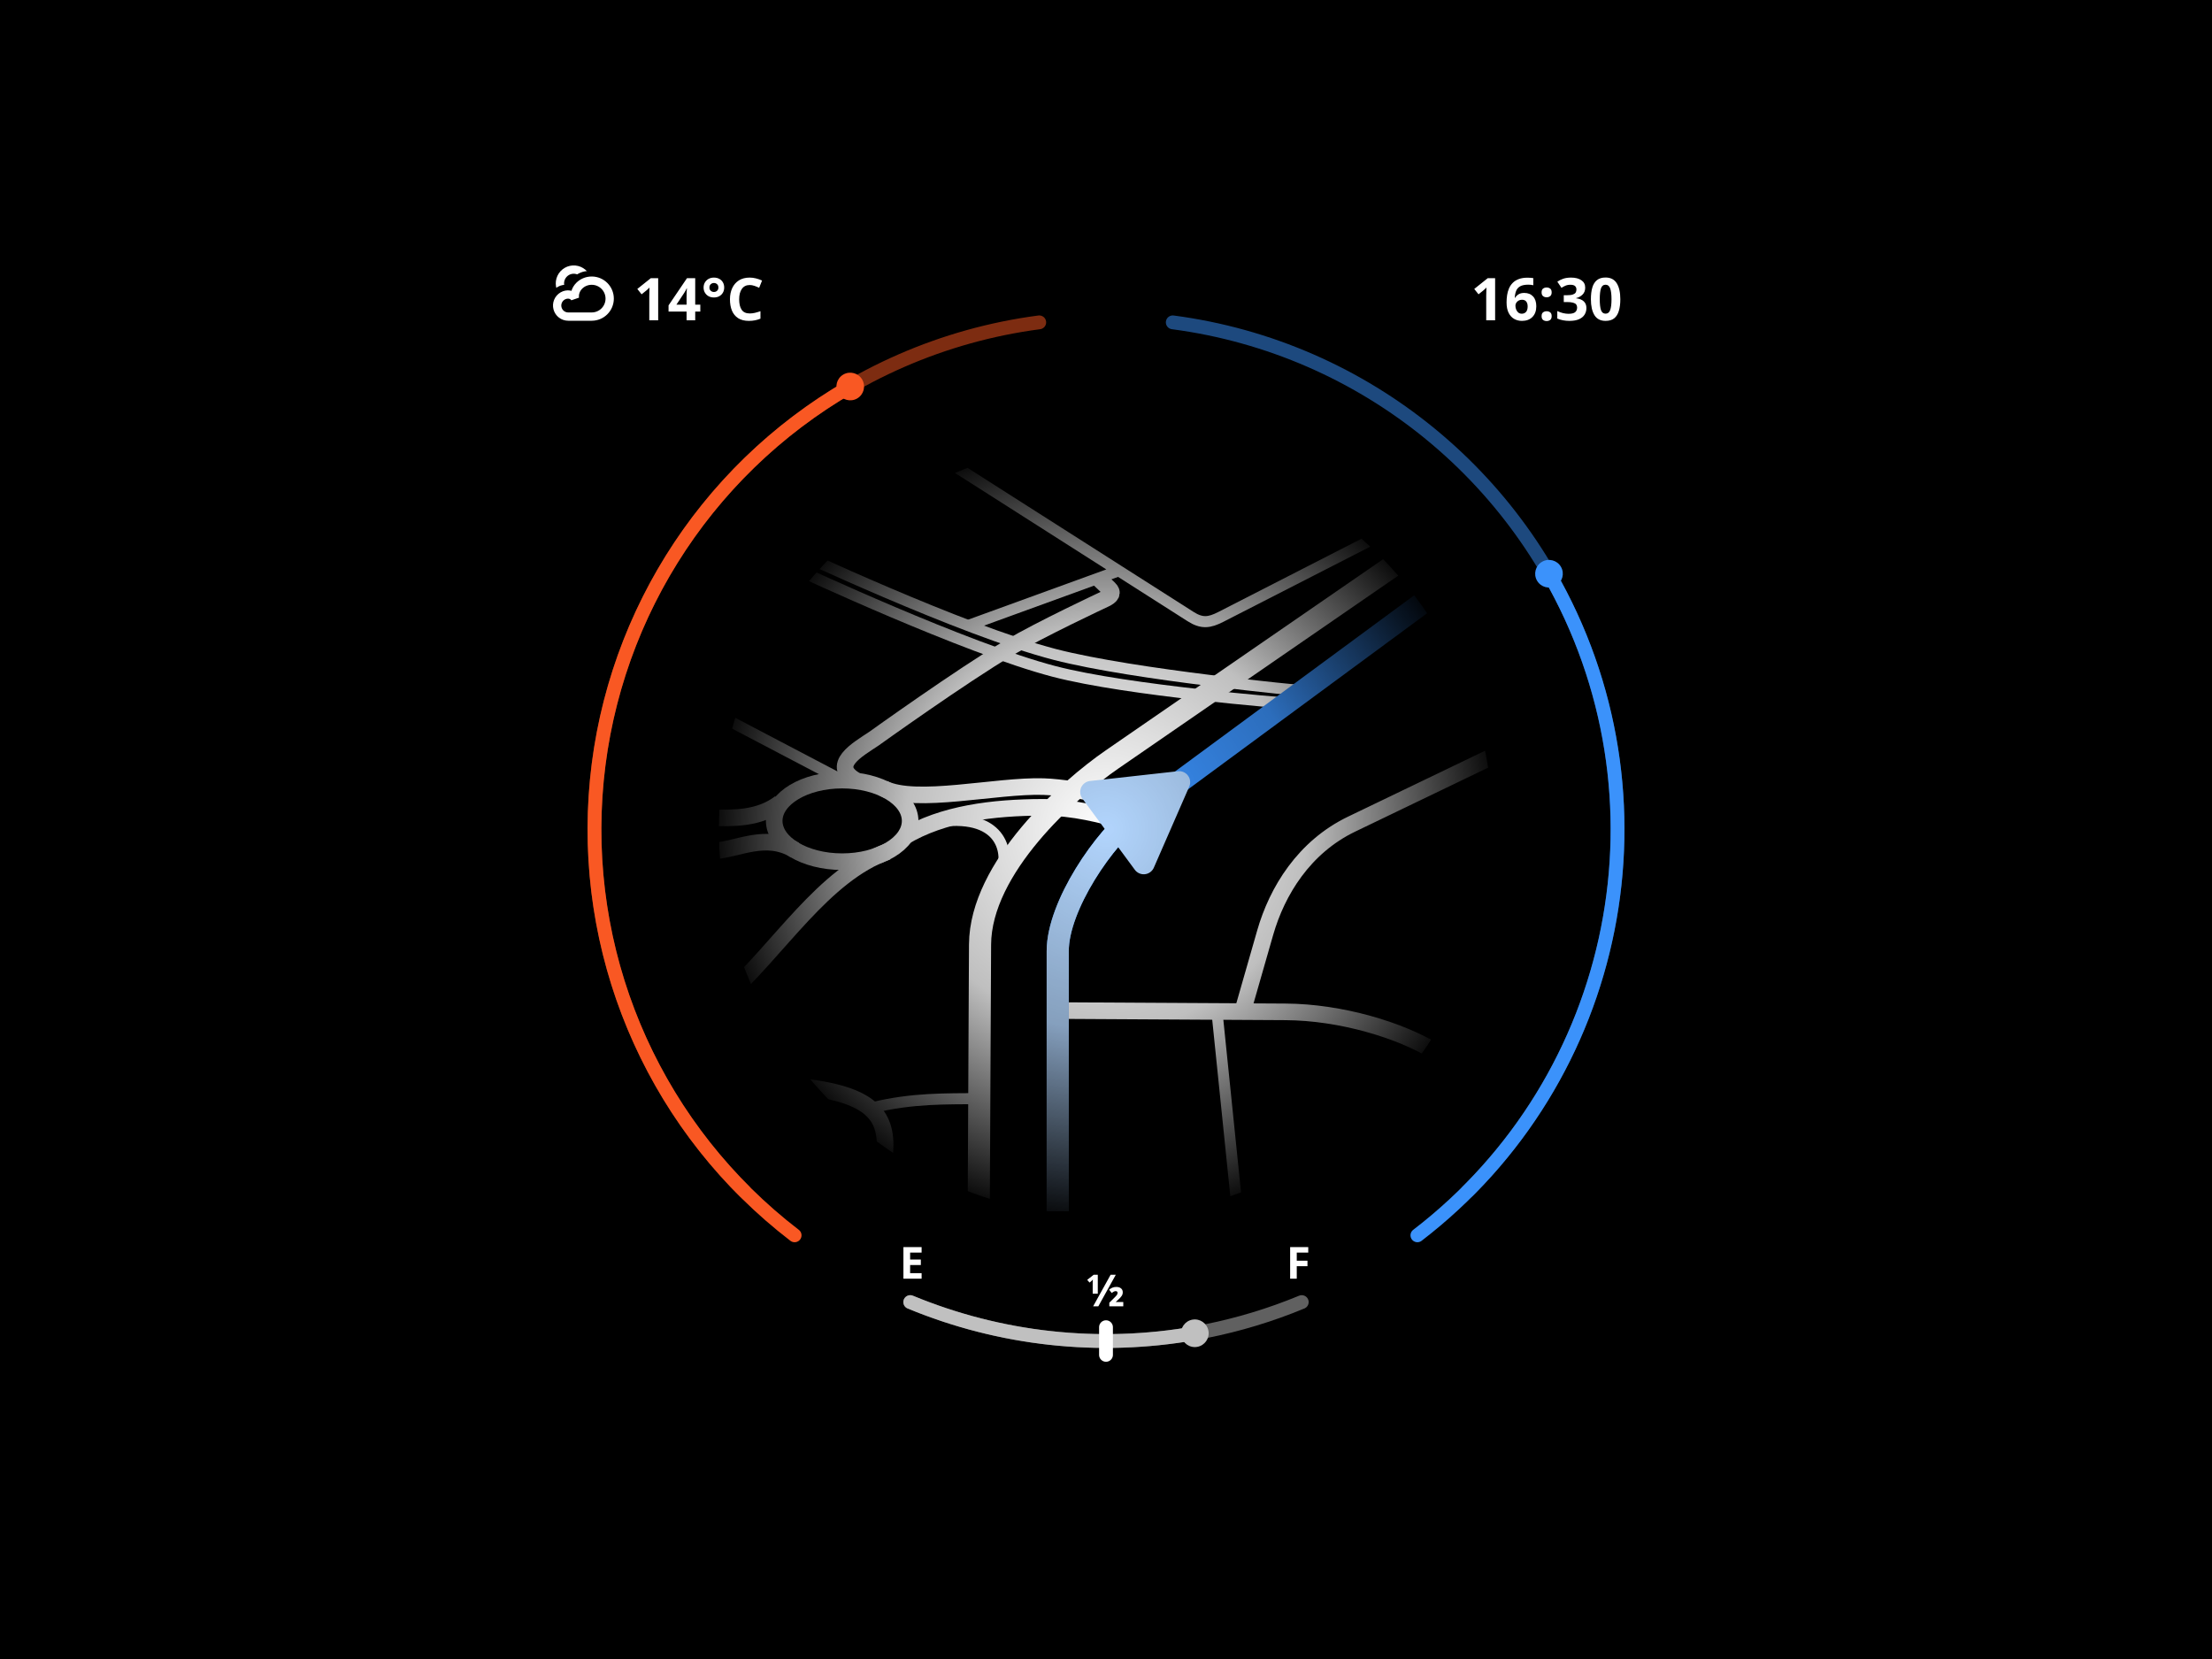
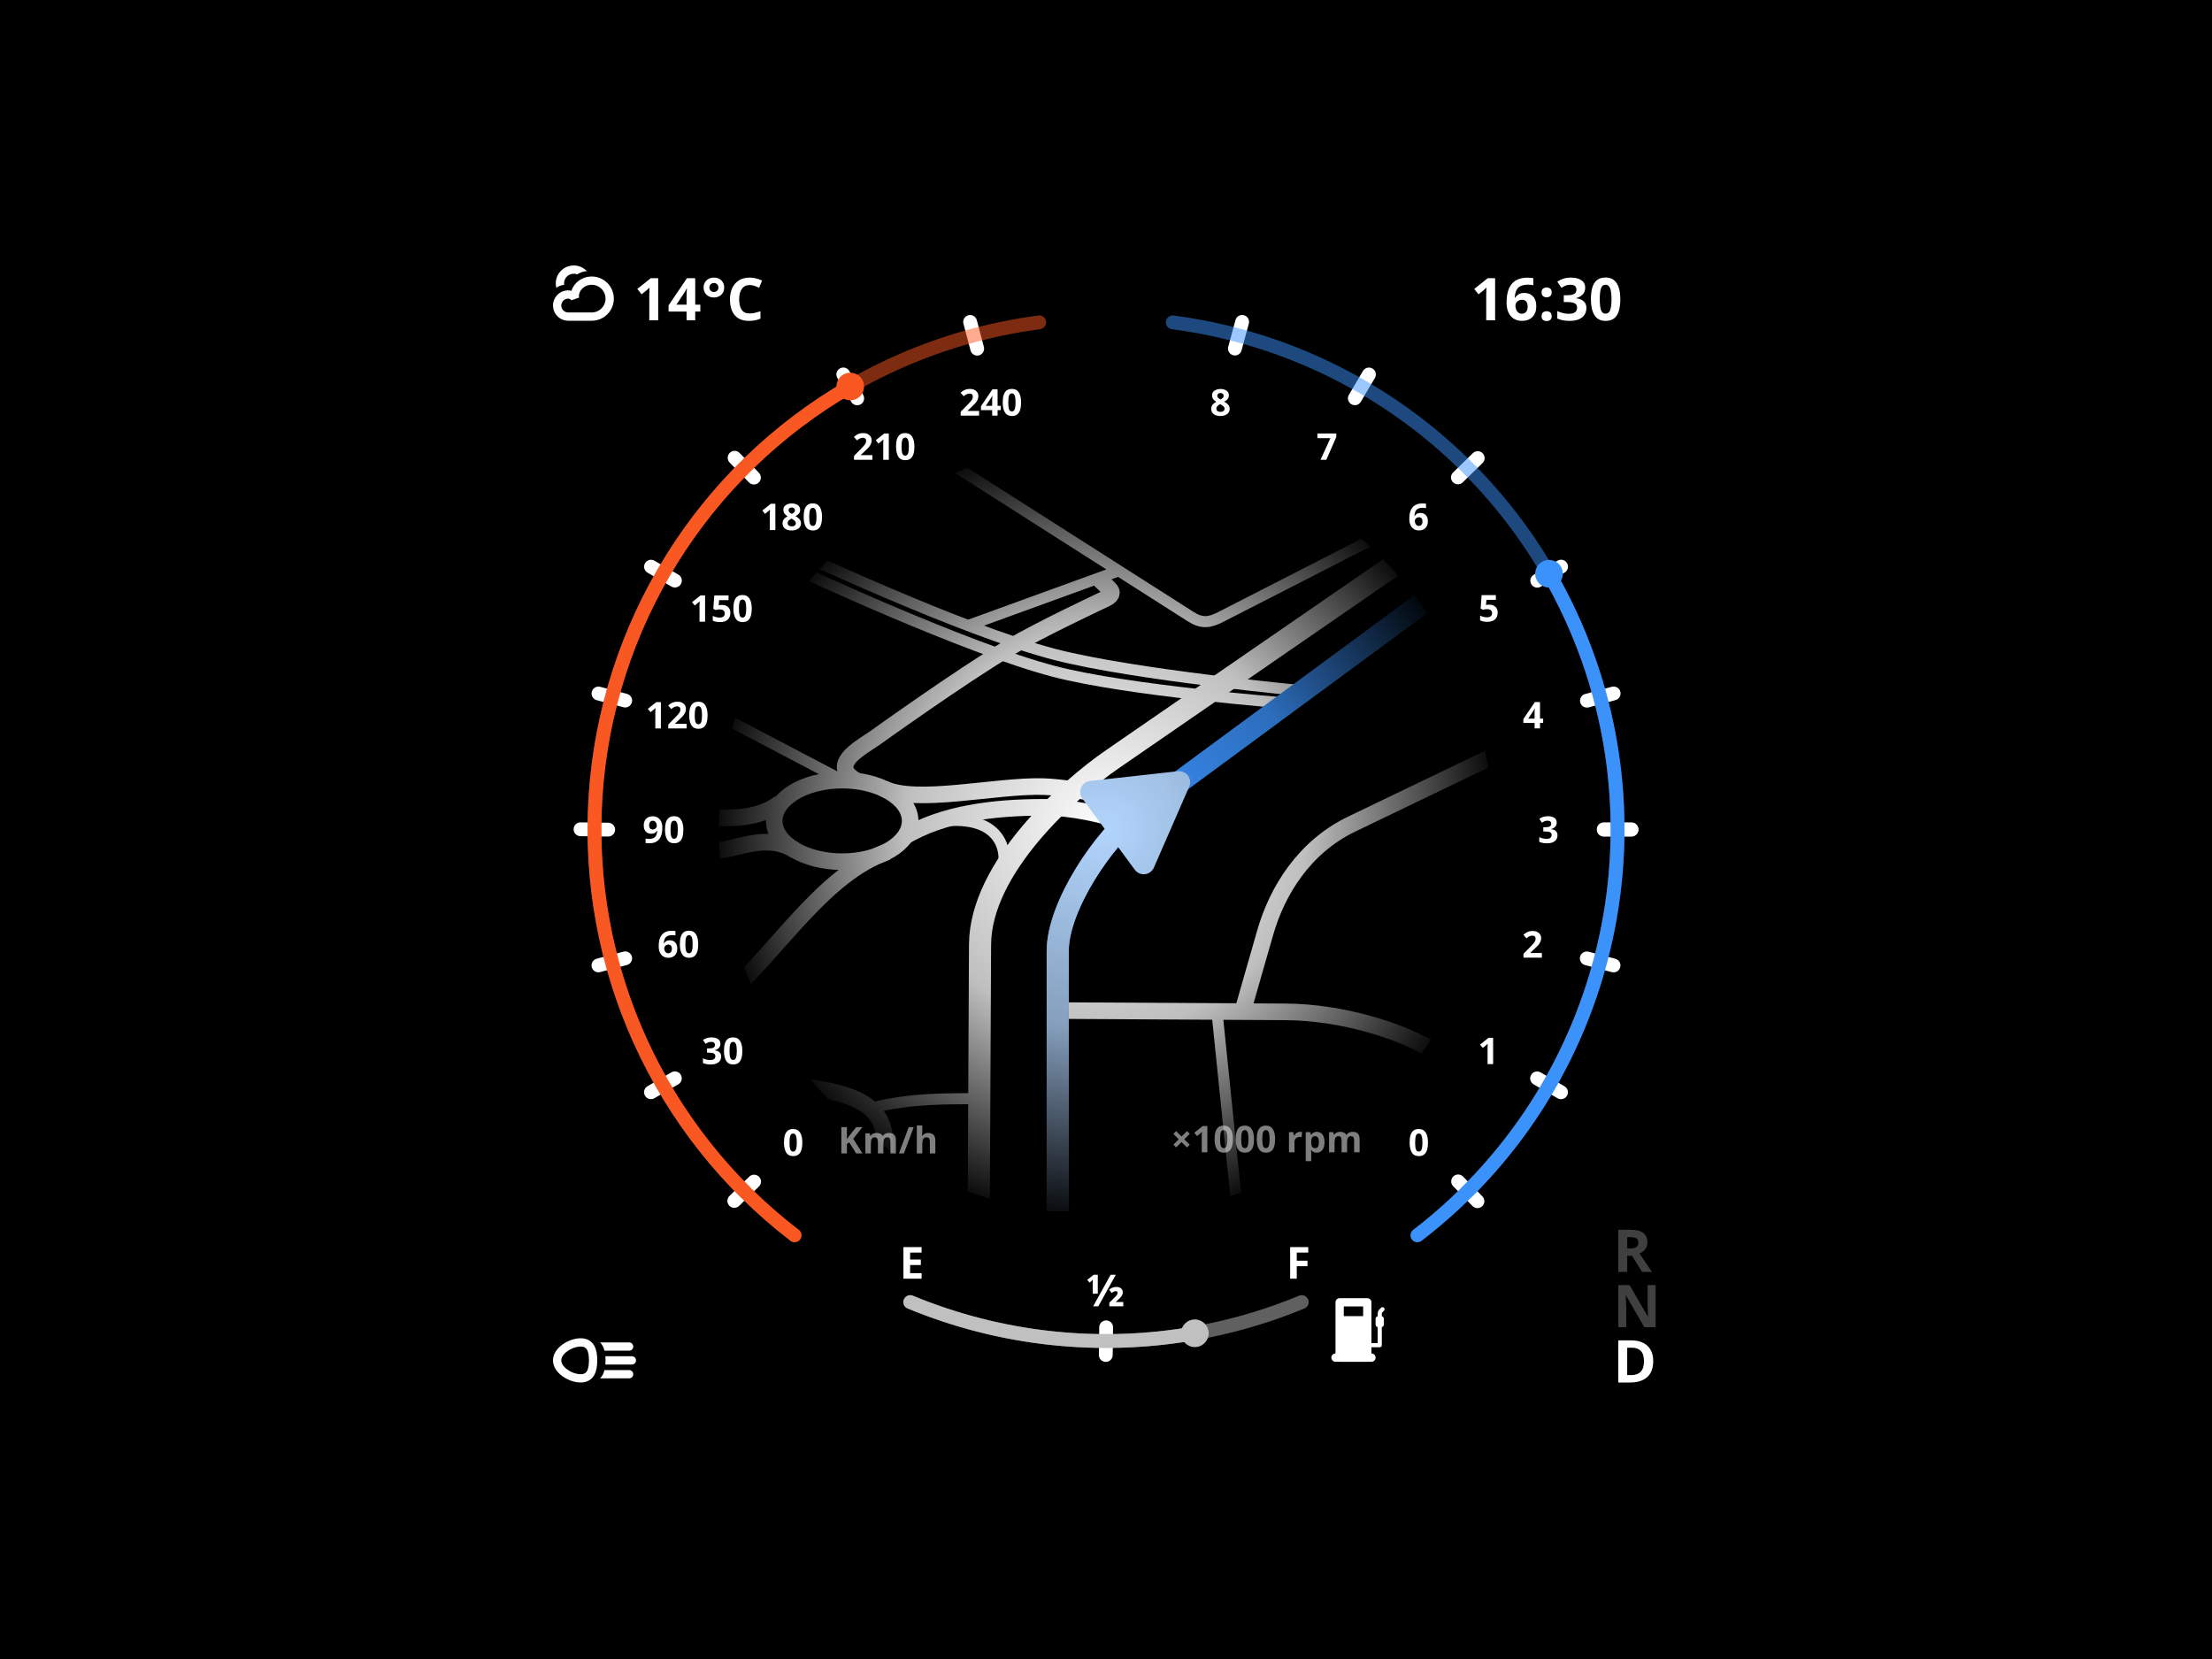
- <svg xmlns="http://www.w3.org/2000/svg" xmlns:xlink="http://www.w3.org/1999/xlink" width="800" height="600" viewBox="0 0 800 600">
-   <defs>
+ <svg xmlns="http://www.w3.org/2000/svg" xmlns:xlink="http://www.w3.org/1999/xlink" id="svg4748" version="1.1" viewBox="0 0 800 600" height="600" width="800">
+   <defs id="defs4668">
    <marker id="f" orient="auto" overflow="visible">
-       <circle cx="0" cy="0" r="1" fill="silver" />
+       <circle cx="0" cy="0" r="1" fill="silver" id="circle4648" />
    </marker>
    <marker id="d" orient="auto" overflow="visible">
-       <circle cx="0" cy="0" r="1" fill="#f95823" />
+       <circle cx="0" cy="0" r="1" fill="#f95823" id="circle4651" />
    </marker>
    <marker id="e" orient="auto" overflow="visible">
-       <circle cx="0" cy="0" r="1" fill="#3b92fb" />
+       <circle cx="0" cy="0" r="1" fill="#3b92fb" id="circle4654" />
    </marker>
    <marker id="b" orient="auto" overflow="visible">
-       <path fill="#b2d5fd" stroke="#b2d5fd" stroke-width="1" stroke-linejoin="round" d="M2.308 0l-3.46 2v-4l3.46 2z" />
+       <path fill="#b2d5fd" stroke="#b2d5fd" stroke-width="1" stroke-linejoin="round" d="M2.308 0l-3.46 2v-4l3.46 2z" id="path4657" />
    </marker>
    <linearGradient id="a">
-       <stop offset="0" stop-opacity="0" />
-       <stop offset=".5" stop-opacity=".251" />
-       <stop offset="1" />
+       <stop offset="0" stop-opacity="0" id="stop4660" />
+       <stop offset=".5" stop-opacity=".251" id="stop4662" />
+       <stop offset="1" id="stop4664" />
    </linearGradient>
-     <radialGradient id="c" cx="400" cy="438.25" r="140" xlink:href="#a" fx="400" fy="438.25" gradientUnits="userSpaceOnUse" gradientTransform="translate(-14.286 -15.652) scale(1.0357)" />
+     <radialGradient id="c" cx="400" cy="438.25" r="140" xlink:href="#a" fx="400" fy="438.25" gradientUnits="userSpaceOnUse" gradientTransform="matrix(1.0357,0,0,1.0357,-14.286,-153.902)" />
  </defs>
-   <g transform="translate(0 -138.25)">
-     <path d="M0 138.25h800v600H0z" />
-     <path d="M200 238.25h400v400H200z" />
-     <text x="229.229" y="254.083" fill="#fff" style="line-height:125%" font-size="32" font-family="sans-serif" letter-spacing="0" word-spacing="0">
-       <tspan x="229.229" y="254.083" style="-inkscape-font-specification:'Verdana Bold'" font-weight="bold" font-size="21.333" font-family="Verdana">14°C</tspan>
+   <path id="path4670" d="m 0,0 800,0 0,600 -800,0 z" style="fill:#000000;fill-opacity:1" />
+   <path id="path4672" d="M 200,100 H 600 V 500 H 200 Z" style="fill:#000000;fill-opacity:1" />
+   <g id="g8050">
+     <text x="229.229" y="115.833" style="font-size:32px;line-height:125%;font-family:sans-serif;letter-spacing:0;word-spacing:0;fill:#ffffff" font-size="32" letter-spacing="0" word-spacing="0" id="text4676">
+       <tspan x="229.229" y="115.833" style="font-weight:bold;font-size:21.333px;font-family:Verdana;-inkscape-font-specification:'Verdana Bold'" font-weight="bold" font-size="21.333" id="tspan4674">14°C</tspan>
    </text>
-     <path fill="none" stroke="#fff" stroke-width="3" stroke-dashoffset="18" d="M203.964 244.286a5 5 0 0 1-.996-5.65 5 5 0 0 1 4.968-2.867 5 5 0 0 1 4.394 3.683" />
-     <path fill="none" stroke="#000" stroke-width="3" stroke-dashoffset="18" d="M204.5 250.75c-1.81 0-3.395-1.216-3.864-2.965-.468-1.748.296-3.594 1.864-4.5 1.568-.904 3.548-.644 4.414.8-.414-3.425 2.496-6.335 6.086-6.335 3.59 0 6.5 2.91 6.5 6.5s-2.91 6.5-6.5 6.5z" />
-     <path fill="none" stroke="#fff" stroke-width="3" stroke-dashoffset="18" d="M205.5 252.75c-1.81 0-3.395-1.216-3.864-2.965-.468-1.748.296-3.594 1.864-4.5 1.568-.904 3.548-.644 4.414.8-.414-3.425 2.496-6.335 6.086-6.335 3.59 0 6.5 2.91 6.5 6.5s-2.91 6.5-6.5 6.5z" />
-     <text x="531.917" y="254.083" fill="#fff" style="line-height:125%" font-size="32" font-family="sans-serif" letter-spacing="0" word-spacing="0">
-       <tspan x="531.917" y="254.083" style="-inkscape-font-specification:'Verdana Bold'" font-weight="bold" font-size="21.333" font-family="Verdana">16:30</tspan>
-     </text>
-     <g fill="none">
-       <path stroke="#fff" stroke-width="8" d="M353.98 573.97l.468-94.115c.14-27.9 32.077-56.148 47.76-66.956l103.946-71.64" />
-       <path stroke="#fff" stroke-width="6" d="M382.074 503.735l82.876.468c19.903.113 41.515 6.557 54.314 14.515" />
-       <path stroke="#fff" stroke-width="4" d="M440.134 504.203l7.49 73.044" />
-       <path stroke="#fff" stroke-width="6" d="M449.498 503.735l8.074-28.174c4.312-15.044 14.05-30.97 31.257-39.25l49.63-23.88m-131.18 22.946c-8.716-2.423-18.927-5.186-30.356-5.15-17.685.053-35.97 2.23-50.1 10.768m88.883-11.98s-25.85-5.882-38.315-6.28c-17.104-.547-46.13 6.53-57.817.685M321 446.223c-23.29 8.375-39.193 35.22-58.79 52.83" />
-       <path stroke="#fff" stroke-width="4" d="M353.98 535.574c-12.078.133-23.774-.244-38.395 3.278" />
-       <path stroke="#fff" stroke-width="6" d="M319.8 557.58c1.734-14.81-2.8-23.126-29.088-26.243" />
-       <path stroke="#fff" stroke-width="4" d="M465.184 392.53s-57.076-4.415-84.047-11.47c-31.992-8.37-92.24-36.522-92.24-36.522" />
-       <path stroke="#fff" stroke-width="4" d="M471.27 388.083s-60.787-5.67-89.665-13.11c-33.716-8.687-96.204-38.178-96.204-38.178m19.12 83.572l-42.78-22.45" />
-       <path stroke="#fff" stroke-width="6" d="M282.18 428.59c-7.71 5.89-17.054 5.606-25.59 5.38m30.902 11.705c-10.705-6.284-20.047-.312-29.967.468m52.45-25.365c-10.345-5.677.307-11.486 6.08-15.37 0 0 31.843-22.832 48.694-32.777 11.78-6.95 33.63-17.15 34.862-17.732 2.27-1.07 3.148-2.232 1.506-3.8l-4.036-3.857" />
-       <path stroke="#fff" stroke-width="4" d="M349.955 364.55l54.71-19.895m-60.518-38.512l86.42 55.08c4.093 2.61 6.776 2.283 10.986.128l56.64-28.983m-135.785 120.8c2.316-6.43.26-21.605-24.575-17.517" />
-       <path stroke="#fff" stroke-width="6" stroke-dashoffset="18" d="M329.164 435.14c0 8.145-11.006 14.75-24.582 14.75S280 443.284 280 435.14c0-8.146 11.006-14.75 24.582-14.75s24.582 6.604 24.582 14.75z" />
-       <path stroke="#3b92fb" stroke-width="8" d="M382.542 576.31v-94.114c0-16.24 16.79-41.084 29.03-50.1l104.883-77.257" />
-       <path stroke="#b2d5fd" stroke-width="8" d="M382.542 96.31V2.196c0-16.24 16.79-41.084 29.03-50.1" marker-end="url(#b)" transform="translate(0 480)" />
-     </g>
-     <circle cx="400" cy="438.25" r="145" fill="url(#c)" />
-     <circle cx="400" cy="438.25" r="170" fill="none" stroke="#000" stroke-width="60" stroke-dashoffset="18" />
-     <path fill="none" stroke="silver" stroke-opacity=".502" stroke-width="5" stroke-dashoffset="18" d="M470.796 609.168a185 185 0 0 1-141.592 0" stroke-linecap="round" />
-     <path fill="none" stroke="#f95823" stroke-opacity=".502" stroke-width="5" stroke-dashoffset="18" d="M269.185 569.065a185 185 0 0 1-44.367-190.28 185 185 0 0 1 151.035-123.952" stroke-linecap="round" />
-     <path fill="none" stroke="#f95823" stroke-width="5" stroke-dashoffset="18" d="M287.38 585.02a185 185 0 0 1-71.984-158.87A185 185 0 0 1 307.5 278.035" stroke-linecap="round" marker-end="url(#d)" />
-     <path fill="none" stroke="#3b92fb" stroke-opacity=".502" stroke-width="5" stroke-dashoffset="18" d="M424.147 254.833a185 185 0 0 1 151.035 123.95 185 185 0 0 1-44.367 190.282" stroke-linecap="round" />
-     <path fill="none" stroke="#3b92fb" stroke-width="5" stroke-dashoffset="18" d="M560.215 345.75a185 185 0 0 1-47.594 239.27" stroke-linecap="round" marker-start="url(#e)" />
-     <path fill="none" stroke="silver" stroke-width="5" stroke-dashoffset="18" d="M432.125 620.44a185 185 0 0 1-102.92-11.272" stroke-linecap="round" marker-start="url(#f)" />
-     <path fill="none" stroke="#fff" stroke-width="5" d="M400 618.25v10" stroke-linecap="round" />
-     <text x="399.836" y="610.707" fill="#fff" style="line-height:125%;text-align:center" font-size="32" font-family="sans-serif" letter-spacing="0" word-spacing="0" text-anchor="middle">
-       <tspan x="399.836" y="610.707" style="-inkscape-font-specification:'Verdana Bold';text-align:center" font-weight="bold" font-size="16" font-family="Verdana">½</tspan>
-     </text>
-     <text x="469.551" y="600.707" fill="#fff" style="line-height:125%;text-align:center" font-size="32" font-family="sans-serif" letter-spacing="0" word-spacing="0" text-anchor="middle">
-       <tspan x="469.551" y="600.707" style="-inkscape-font-specification:'Verdana Bold';text-align:center" font-weight="bold" font-size="16" font-family="Verdana">F</tspan>
-     </text>
-     <text x="329.777" y="600.707" fill="#fff" style="line-height:125%;text-align:center" font-size="32" font-family="sans-serif" letter-spacing="0" word-spacing="0" text-anchor="middle">
-       <tspan x="329.777" y="600.707" style="-inkscape-font-specification:'Verdana Bold';text-align:center" font-weight="bold" font-size="16" font-family="Verdana">E</tspan>
-     </text>
+     <path d="m 203.964,106.036 a 5,5 0 0 1 -0.996,-5.65 5,5 0 0 1 4.968,-2.867 5,5 0 0 1 4.394,3.683" id="path4678" style="fill:none;stroke:#ffffff;stroke-width:3;stroke-dashoffset:18" />
+     <path d="m 204.5,112.5 c -1.81,0 -3.395,-1.216 -3.864,-2.965 -0.468,-1.748 0.296,-3.594 1.864,-4.5 1.568,-0.904 3.548,-0.644 4.414,0.8 C 206.5,102.41 209.41,99.5 213,99.5 c 3.59,0 6.5,2.91 6.5,6.5 0,3.59 -2.91,6.5 -6.5,6.5 z" id="path4680" style="fill:none;stroke:#000000;stroke-width:3;stroke-dashoffset:18" />
+     <path d="m 205.5,114.5 c -1.81,0 -3.395,-1.216 -3.864,-2.965 -0.468,-1.748 0.296,-3.594 1.864,-4.5 1.568,-0.904 3.548,-0.644 4.414,0.8 -0.414,-3.425 2.496,-6.335 6.086,-6.335 3.59,0 6.5,2.91 6.5,6.5 0,3.59 -2.91,6.5 -6.5,6.5 z" id="path4682" style="fill:none;stroke:#ffffff;stroke-width:3;stroke-dashoffset:18" />
  </g>
+   <text id="text4686" word-spacing="0" letter-spacing="0" font-size="32" style="font-size:32px;line-height:125%;font-family:sans-serif;letter-spacing:0;word-spacing:0;fill:#ffffff" y="115.833" x="531.917">
+     <tspan id="tspan4684" font-size="21.333" font-weight="bold" style="font-weight:bold;font-size:21.333px;font-family:Verdana;-inkscape-font-specification:'Verdana Bold'" y="115.833" x="531.917">16:30</tspan>
+   </text>
+   <g style="fill:none" id="g4714" transform="translate(0,-138.25)">
+     <path style="stroke:#ffffff;stroke-width:8" id="path4688" d="m 353.98,573.97 0.468,-94.115 c 0.14,-27.9 32.077,-56.148 47.76,-66.956 l 103.946,-71.64" />
+     <path style="stroke:#ffffff;stroke-width:6" id="path4690" d="m 382.074,503.735 82.876,0.468 c 19.903,0.113 41.515,6.557 54.314,14.515" />
+     <path style="stroke:#ffffff;stroke-width:4" id="path4692" d="m 440.134,504.203 7.49,73.044" />
+     <path style="stroke:#ffffff;stroke-width:6" id="path4694" d="m 449.498,503.735 8.074,-28.174 c 4.312,-15.044 14.05,-30.97 31.257,-39.25 l 49.63,-23.88 m -131.18,22.946 c -8.716,-2.423 -18.927,-5.186 -30.356,-5.15 -17.685,0.053 -35.97,2.23 -50.1,10.768 m 88.883,-11.98 c 0,0 -25.85,-5.882 -38.315,-6.28 -17.104,-0.547 -46.13,6.53 -57.817,0.685 M 321,446.223 c -23.29,8.375 -39.193,35.22 -58.79,52.83" />
+     <path style="stroke:#ffffff;stroke-width:4" id="path4696" d="m 353.98,535.574 c -12.078,0.133 -23.774,-0.244 -38.395,3.278" />
+     <path style="stroke:#ffffff;stroke-width:6" id="path4698" d="m 319.8,557.58 c 1.734,-14.81 -2.8,-23.126 -29.088,-26.243" />
+     <path style="stroke:#ffffff;stroke-width:4" id="path4700" d="m 465.184,392.53 c 0,0 -57.076,-4.415 -84.047,-11.47 -31.992,-8.37 -92.24,-36.522 -92.24,-36.522" />
+     <path style="stroke:#ffffff;stroke-width:4" id="path4702" d="m 471.27,388.083 c 0,0 -60.787,-5.67 -89.665,-13.11 -33.716,-8.687 -96.204,-38.178 -96.204,-38.178 m 19.12,83.572 -42.78,-22.45" />
+     <path style="stroke:#ffffff;stroke-width:6" id="path4704" d="m 282.18,428.59 c -7.71,5.89 -17.054,5.606 -25.59,5.38 m 30.902,11.705 c -10.705,-6.284 -20.047,-0.312 -29.967,0.468 m 52.45,-25.365 c -10.345,-5.677 0.307,-11.486 6.08,-15.37 0,0 31.843,-22.832 48.694,-32.777 11.78,-6.95 33.63,-17.15 34.862,-17.732 2.27,-1.07 3.148,-2.232 1.506,-3.8 l -4.036,-3.857" />
+     <path style="stroke:#ffffff;stroke-width:4" id="path4706" d="m 349.955,364.55 54.71,-19.895 m -60.518,-38.512 86.42,55.08 c 4.093,2.61 6.776,2.283 10.986,0.128 l 56.64,-28.983 m -135.785,120.8 c 2.316,-6.43 0.26,-21.605 -24.575,-17.517" />
+     <path style="stroke:#ffffff;stroke-width:6;stroke-dashoffset:18" id="path4708" d="m 329.164,435.14 c 0,8.145 -11.006,14.75 -24.582,14.75 -13.576,0 -24.582,-6.606 -24.582,-14.75 0,-8.146 11.006,-14.75 24.582,-14.75 13.576,0 24.582,6.604 24.582,14.75 z" />
+     <path style="stroke:#3b92fb;stroke-width:8" id="path4710" d="m 382.542,576.31 v -94.114 c 0,-16.24 16.79,-41.084 29.03,-50.1 l 104.883,-77.257" />
+     <path style="stroke:#b2d5fd;stroke-width:8;marker-end:url(#b)" id="path4712" transform="translate(0,480)" d="M 382.542,96.31 V 2.196 c 0,-16.24 16.79,-41.084 29.03,-50.1" />
+   </g>
+   <circle style="fill:url(#c)" id="circle4716" r="145" cy="300" cx="400" />
+   <circle style="fill:none;stroke:#000000;stroke-width:60;stroke-dashoffset:18" id="circle4718" r="170" cy="300" cx="400" />
+   <g id="g4485">
+     <path d="m 115,305 0,-10" id="path5372" style="fill:none;stroke:#ffffff;stroke-width:5;stroke-linecap:round" transform="matrix(-0.012401,0.999897,-0.999897,-0.012401,886.4378,188.7321)" />
+     <path d="m 115,305 0,-10" id="path4545" style="fill:none;stroke:#ffffff;stroke-width:5;stroke-linecap:round" transform="matrix(-0.255605,0.966755,-0.966755,-0.255605,898.1462,313.3957)" />
+     <path d="m 115,305 0,-10" id="path7271" style="fill:none;stroke:#ffffff;stroke-width:5;stroke-linecap:round" transform="matrix(-0.502859,0.86434,-0.86434,-0.502859,877.3698,443.9766)" />
+     <path d="m 115,305 0,-10" id="path9942" style="fill:none;stroke:#ffffff;stroke-width:5;stroke-linecap:round" transform="matrix(-0.715803,0.698265,-0.698265,-0.715803,822.6381,565.2887)" />
+     <path d="m 115,305 0,-10" id="path0321" style="fill:none;stroke:#ffffff;stroke-width:5;stroke-linecap:round" transform="matrix(-0.999897,-0.012401,0.012401,-0.999897,511.2579,786.4376)" />
+     <path d="m 115,305 0,-10" id="path8694" style="fill:none;stroke:#ffffff;stroke-width:5;stroke-linecap:round" transform="matrix(-0.698265,-0.715803,0.715803,-0.698265,134.7043,722.631)" />
+     <path d="m 115,305 0,-10" id="path0066" style="fill:none;stroke:#ffffff;stroke-width:5;stroke-linecap:round" transform="matrix(-0.502859,-0.86434,0.86434,-0.502859,38.27773,642.7574)" />
+     <path d="m 115,305 0,-10" id="path6902" style="fill:none;stroke:#ffffff;stroke-width:5;stroke-linecap:round" transform="matrix(-0.255605,-0.966755,0.966755,-0.255605,-39.36207,535.73)" />
+     <path d="m 115,305 0,-10" id="path6357" style="fill:none;stroke:#ffffff;stroke-width:5;stroke-linecap:round" transform="matrix(0.012401,-0.999897,0.999897,0.012401,-86.43752,411.2478)" />
+     <path d="m 115,305 0,-10" id="path9216" style="fill:none;stroke:#ffffff;stroke-width:5;stroke-linecap:round" transform="matrix(0.255605,-0.966755,0.966755,0.255605,-98.14104,286.5849)" />
+     <path d="m 115,305 0,-10" id="path4967" style="fill:none;stroke:#ffffff;stroke-width:5;stroke-linecap:round" transform="matrix(0.502859,-0.86434,0.86434,0.502859,-77.35966,156.0061)" />
+     <path d="m 115,305 0,-10" id="path9621" style="fill:none;stroke:#ffffff;stroke-width:5;stroke-linecap:round" transform="matrix(0.715803,-0.698265,0.698265,0.715803,-22.62377,34.69733)" />
+     <path d="m 115,305 0,-10" id="path6411" style="fill:none;stroke:#ffffff;stroke-width:5;stroke-linecap:round" transform="matrix(0.86434,-0.502859,0.502859,0.86434,57.25131,-61.72731)" />
+     <path d="m 115,305 0,-10" id="path4023" style="fill:none;stroke:#ffffff;stroke-width:5;stroke-linecap:round" transform="matrix(0.966755,-0.255605,0.255605,0.966755,164.2797,-139.3646)" />
+     <path d="m 115,305 0,-10" id="path5467" style="fill:none;stroke:#ffffff;stroke-width:5;stroke-linecap:round" transform="matrix(0.965258,0.261201,-0.261201,0.965258,415.2819,-198.3772)" />
+     <path d="m 115,305 0,-10" id="path3033" style="fill:none;stroke:#ffffff;stroke-width:5;stroke-linecap:round" transform="matrix(0.860796,0.508903,-0.508903,0.860796,546.2274,-177.0278)" />
+     <path d="m 115,305 0,-10" id="path6243" style="fill:none;stroke:#ffffff;stroke-width:5;stroke-linecap:round" transform="matrix(0.69861,0.715469,-0.715469,0.69861,665.1559,-122.696)" />
+     <path d="m 115,305 0,-10" id="path6665" style="fill:none;stroke:#ffffff;stroke-width:5;stroke-linecap:round" transform="matrix(0.508903,0.860796,-0.860796,0.508903,759.9953,-44.18445)" />
+     <path d="m 115,305 0,-10" id="path1487" style="fill:none;stroke:#ffffff;stroke-width:5;stroke-linecap:round" transform="matrix(0.261201,0.965258,-0.965258,0.261201,838.3089,62.73792)" />
+     <path d="m 115,305 0,-10" id="path9477" style="fill:none;stroke:#ffffff;stroke-width:5;stroke-linecap:round" transform="matrix(0.012653,0.999893,-0.999893,0.012653,883.5553,181.2165)" />
+   </g>
+   <path style="fill:none;stroke:#c0c0c0;stroke-width:5;stroke-linecap:round;stroke-dashoffset:18;stroke-opacity:0.502" id="path4720" d="m 470.796,470.918 a 185,185 0 0 1 -141.592,0" />
+   <path style="fill:none;stroke:#f95823;stroke-width:5;stroke-linecap:round;stroke-dashoffset:18;stroke-opacity:0.502" id="path4722" d="M 269.185,430.815 A 185,185 0 0 1 224.818,240.535 185,185 0 0 1 375.853,116.583" />
+   <path style="fill:none;stroke:#f95823;stroke-width:5;stroke-linecap:round;stroke-dashoffset:18;marker-end:url(#d)" id="path4724" d="M 287.38,446.77 A 185,185 0 0 1 215.396,287.9 185,185 0 0 1 307.5,139.785" />
+   <path style="fill:none;stroke:#3b92fb;stroke-width:5;stroke-linecap:round;stroke-dashoffset:18;stroke-opacity:0.502" id="path4726" d="m 424.147,116.583 a 185,185 0 0 1 151.035,123.95 185,185 0 0 1 -44.367,190.282" />
+   <path style="fill:none;stroke:#3b92fb;stroke-width:5;stroke-linecap:round;stroke-dashoffset:18;marker-start:url(#e)" id="path4728" d="M 560.215,207.5 A 185,185 0 0 1 512.621,446.77" />
+   <path style="fill:none;stroke:#c0c0c0;stroke-width:5;stroke-linecap:round;stroke-dashoffset:18;marker-start:url(#f)" id="path4730" d="M 432.125,482.19 A 185,185 0 0 1 329.205,470.918" />
+   <text id="text4736" word-spacing="0" letter-spacing="0" font-size="32" style="font-size:32px;line-height:125%;font-family:sans-serif;text-align:center;letter-spacing:0;word-spacing:0;text-anchor:middle;fill:#ffffff" y="472.457" x="399.836">
+     <tspan id="tspan4734" font-size="16" font-weight="bold" style="font-weight:bold;font-size:16px;font-family:Verdana;-inkscape-font-specification:'Verdana Bold';text-align:center" y="472.457" x="399.836">½</tspan>
+   </text>
+   <text id="text4740" word-spacing="0" letter-spacing="0" font-size="32" style="font-size:32px;line-height:125%;font-family:sans-serif;text-align:center;letter-spacing:0;word-spacing:0;text-anchor:middle;fill:#ffffff" y="462.457" x="469.551">
+     <tspan id="tspan4738" font-size="16" font-weight="bold" style="font-weight:bold;font-size:16px;font-family:Verdana;-inkscape-font-specification:'Verdana Bold';text-align:center" y="462.457" x="469.551">F</tspan>
+   </text>
+   <text id="text4744" word-spacing="0" letter-spacing="0" font-size="32" style="font-size:32px;line-height:125%;font-family:sans-serif;text-align:center;letter-spacing:0;word-spacing:0;text-anchor:middle;fill:#ffffff" y="462.457" x="329.777">
+     <tspan id="tspan4742" font-size="16" font-weight="bold" style="font-weight:bold;font-size:16px;font-family:Verdana;-inkscape-font-specification:'Verdana Bold';text-align:center" y="462.457" x="329.777">E</tspan>
+   </text>
+   <text x="266.171" y="346.252" style="font-size:32px;line-height:125%;font-family:sans-serif;text-align:center;letter-spacing:0;word-spacing:0;text-anchor:middle;fill:#ffffff" font-size="32" letter-spacing="0" word-spacing="0" id="text4602">
+     <tspan x="245.39" y="346.252" style="font-weight:bold;font-size:13.333px;font-family:Verdana;-inkscape-font-specification:'Verdana Bold';text-align:center;text-anchor:middle" font-weight="bold" font-size="21.333" id="tspan4604">60</tspan>
+   </text>
+   <text id="text7884" word-spacing="0" letter-spacing="0" font-size="32" style="font-size:32px;line-height:125%;font-family:sans-serif;text-align:center;letter-spacing:0;word-spacing:0;text-anchor:middle;fill:#ffffff" y="417.981" x="307.644">
+     <tspan id="tspan7886" font-size="21.333" font-weight="bold" style="font-weight:bold;font-size:13.333px;font-family:Verdana;-inkscape-font-specification:'Verdana Bold';text-align:center;text-anchor:middle" y="417.981" x="286.863">0</tspan>
+   </text>
+   <text x="282.135" y="384.842" style="font-size:32px;line-height:125%;font-family:sans-serif;text-align:center;letter-spacing:0;word-spacing:0;text-anchor:middle;fill:#ffffff" font-size="32" letter-spacing="0" word-spacing="0" id="text7888">
+     <tspan x="261.354" y="384.842" style="font-weight:bold;font-size:13.333px;font-family:Verdana;-inkscape-font-specification:'Verdana Bold';text-align:center;text-anchor:middle" font-weight="bold" font-size="21.333" id="tspan7890">30</tspan>
+   </text>
+   <text id="text7892" word-spacing="0" letter-spacing="0" font-size="32" style="font-size:32px;line-height:125%;font-family:sans-serif;text-align:center;letter-spacing:0;word-spacing:0;text-anchor:middle;fill:#ffffff" y="304.844" x="260.807">
+     <tspan id="tspan7894" font-size="21.333" font-weight="bold" style="font-weight:bold;font-size:13.333px;font-family:Verdana;-inkscape-font-specification:'Verdana Bold';text-align:center;text-anchor:middle" y="304.844" x="240.026">90</tspan>
+   </text>
+   <text x="265.742" y="263.435" style="font-size:32px;line-height:125%;font-family:sans-serif;text-align:center;letter-spacing:0;word-spacing:0;text-anchor:middle;fill:#ffffff" font-size="32" letter-spacing="0" word-spacing="0" id="text7896">
+     <tspan x="244.961" y="263.435" style="font-weight:bold;font-size:13.333px;font-family:Verdana;-inkscape-font-specification:'Verdana Bold';text-align:center;text-anchor:middle" font-weight="bold" font-size="21.333" id="tspan7898">120</tspan>
+   </text>
+   <text id="text7900" word-spacing="0" letter-spacing="0" font-size="32" style="font-size:32px;line-height:125%;font-family:sans-serif;text-align:center;letter-spacing:0;word-spacing:0;text-anchor:middle;fill:#ffffff" y="224.849" x="281.725">
+     <tspan id="tspan7902" font-size="21.333" font-weight="bold" style="font-weight:bold;font-size:13.333px;font-family:Verdana;-inkscape-font-specification:'Verdana Bold';text-align:center;text-anchor:middle" y="224.849" x="260.944">150</tspan>
+   </text>
+   <text x="307.142" y="191.71" style="font-size:32px;line-height:125%;font-family:sans-serif;text-align:center;letter-spacing:0;word-spacing:0;text-anchor:middle;fill:#ffffff" font-size="32" letter-spacing="0" word-spacing="0" id="text7904">
+     <tspan x="286.362" y="191.71" style="font-weight:bold;font-size:13.333px;font-family:Verdana;-inkscape-font-specification:'Verdana Bold';text-align:center;text-anchor:middle" font-weight="bold" font-size="21.333" id="tspan7906">180</tspan>
+   </text>
+   <text id="text7908" word-spacing="0" letter-spacing="0" font-size="32" style="font-size:32px;line-height:125%;font-family:sans-serif;text-align:center;letter-spacing:0;word-spacing:0;text-anchor:middle;fill:#ffffff" y="166.289" x="340.549">
+     <tspan id="tspan7910" font-size="21.333" font-weight="bold" style="font-weight:bold;font-size:13.333px;font-family:Verdana;-inkscape-font-specification:'Verdana Bold';text-align:center;text-anchor:middle" y="166.289" x="319.768">210</tspan>
+   </text>
+   <text x="379.135" y="150.306" style="font-size:32px;line-height:125%;font-family:sans-serif;text-align:center;letter-spacing:0;word-spacing:0;text-anchor:middle;fill:#ffffff" font-size="32" letter-spacing="0" word-spacing="0" id="text7912">
+     <tspan x="358.354" y="150.306" style="font-weight:bold;font-size:13.333px;font-family:Verdana;-inkscape-font-specification:'Verdana Bold';text-align:center;text-anchor:middle" font-weight="bold" font-size="21.333" id="tspan7914">240</tspan>
+   </text>
+   <text id="text7939" word-spacing="0" letter-spacing="0" font-size="32" style="font-size:32px;line-height:125%;font-family:sans-serif;text-align:center;letter-spacing:0;word-spacing:0;text-anchor:middle;fill:#ffffff;fill-opacity:0.498;" y="417.148" x="341.967">
+     <tspan id="tspan7941" font-size="21.333" font-weight="bold" style="font-weight:bold;font-size:13.333px;font-family:Verdana;-inkscape-font-specification:'Verdana Bold';text-align:center;text-anchor:middle;fill:#ffffff;fill-opacity:0.498;" y="417.148" x="321.186">Km/h</tspan>
+   </text>
+   <text x="533.918" y="417.981" style="font-size:32px;line-height:125%;font-family:sans-serif;text-align:center;letter-spacing:0;word-spacing:0;text-anchor:middle;fill:#ffffff" font-size="32" letter-spacing="0" word-spacing="0" id="text7943">
+     <tspan x="513.137" y="417.981" style="font-weight:bold;font-size:13.333px;font-family:Verdana;-inkscape-font-specification:'Verdana Bold';text-align:center;text-anchor:middle" font-weight="bold" font-size="21.333" id="tspan7945">0</tspan>
+   </text>
+   <text id="text7947" word-spacing="0" letter-spacing="0" font-size="32" style="font-size:32px;line-height:125%;font-family:sans-serif;text-align:center;letter-spacing:0;word-spacing:0;text-anchor:middle;fill:#ffffff" y="384.855" x="559.108">
+     <tspan id="tspan7949" font-size="21.333" font-weight="bold" style="font-weight:bold;font-size:13.333px;font-family:Verdana;-inkscape-font-specification:'Verdana Bold';text-align:center;text-anchor:middle" y="384.855" x="538.327">1</tspan>
+   </text>
+   <text x="575.049" y="346.35" style="font-size:32px;line-height:125%;font-family:sans-serif;text-align:center;letter-spacing:0;word-spacing:0;text-anchor:middle;fill:#ffffff" font-size="32" letter-spacing="0" word-spacing="0" id="text7951">
+     <tspan x="554.268" y="346.35" style="font-weight:bold;font-size:13.333px;font-family:Verdana;-inkscape-font-specification:'Verdana Bold';text-align:center;text-anchor:middle" font-weight="bold" font-size="21.333" id="tspan7953">2</tspan>
+   </text>
+   <text id="text7955" word-spacing="0" letter-spacing="0" font-size="32" style="font-size:32px;line-height:125%;font-family:sans-serif;text-align:center;letter-spacing:0;word-spacing:0;text-anchor:middle;fill:#ffffff" y="304.847" x="580.784">
+     <tspan id="tspan7957" font-size="21.333" font-weight="bold" style="font-weight:bold;font-size:13.333px;font-family:Verdana;-inkscape-font-specification:'Verdana Bold';text-align:center;text-anchor:middle" y="304.847" x="560.003">3</tspan>
+   </text>
+   <text x="575.309" y="263.426" style="font-size:32px;line-height:125%;font-family:sans-serif;text-align:center;letter-spacing:0;word-spacing:0;text-anchor:middle;fill:#ffffff" font-size="32" letter-spacing="0" word-spacing="0" id="text7959">
+     <tspan x="554.528" y="263.426" style="font-weight:bold;font-size:13.333px;font-family:Verdana;-inkscape-font-specification:'Verdana Bold';text-align:center;text-anchor:middle" font-weight="bold" font-size="21.333" id="tspan7961">4</tspan>
+   </text>
+   <text id="text7963" word-spacing="0" letter-spacing="0" font-size="32" style="font-size:32px;line-height:125%;font-family:sans-serif;text-align:center;letter-spacing:0;word-spacing:0;text-anchor:middle;fill:#ffffff" y="224.751" x="559.238">
+     <tspan id="tspan7965" font-size="21.333" font-weight="bold" style="font-weight:bold;font-size:13.333px;font-family:Verdana;-inkscape-font-specification:'Verdana Bold';text-align:center;text-anchor:middle" y="224.751" x="538.457">5</tspan>
+   </text>
+   <text x="533.821" y="191.7" style="font-size:32px;line-height:125%;font-family:sans-serif;text-align:center;letter-spacing:0;word-spacing:0;text-anchor:middle;fill:#ffffff" font-size="32" letter-spacing="0" word-spacing="0" id="text7967">
+     <tspan x="513.04" y="191.7" style="font-weight:bold;font-size:13.333px;font-family:Verdana;-inkscape-font-specification:'Verdana Bold';text-align:center;text-anchor:middle" font-weight="bold" font-size="21.333" id="tspan7969">6</tspan>
+   </text>
+   <text id="text7971" word-spacing="0" letter-spacing="0" font-size="32" style="font-size:32px;line-height:125%;font-family:sans-serif;text-align:center;letter-spacing:0;word-spacing:0;text-anchor:middle;fill:#ffffff" y="166.292" x="500.701">
+     <tspan id="tspan7973" font-size="21.333" font-weight="bold" style="font-weight:bold;font-size:13.333px;font-family:Verdana;-inkscape-font-specification:'Verdana Bold';text-align:center;text-anchor:middle" y="166.292" x="479.92">7</tspan>
+   </text>
+   <text x="462.189" y="150.309" style="font-size:32px;line-height:125%;font-family:sans-serif;text-align:center;letter-spacing:0;word-spacing:0;text-anchor:middle;fill:#ffffff" font-size="32" letter-spacing="0" word-spacing="0" id="text7975">
+     <tspan x="441.408" y="150.309" style="font-weight:bold;font-size:13.333px;font-family:Verdana;-inkscape-font-specification:'Verdana Bold';text-align:center;text-anchor:middle" font-weight="bold" font-size="21.333" id="tspan7977">8</tspan>
+   </text>
+   <text x="478.905" y="416.741" style="font-size:32px;line-height:125%;font-family:sans-serif;text-align:center;letter-spacing:0;word-spacing:0;text-anchor:middle;fill:#ffffff;fill-opacity:0.498" font-size="32" letter-spacing="0" word-spacing="0" id="text7979">
+     <tspan x="458.124" y="416.741" style="font-weight:bold;font-size:13.333px;font-family:Verdana;-inkscape-font-specification:'Verdana Bold';text-align:center;text-anchor:middle;fill:#ffffff;fill-opacity:0.498" font-weight="bold" font-size="21.333" id="tspan7981">×1000 rpm</tspan>
+   </text>
+   <g id="g8007" transform="translate(283,343.5)">
+     <rect y="127.5" x="201.5" height="20" width="10" id="rect7987" style="opacity:1;fill:none;fill-opacity:0.498;stroke:#ffffff;stroke-width:3;stroke-linecap:round;stroke-linejoin:round;stroke-miterlimit:4;stroke-dasharray:none;stroke-dashoffset:18;stroke-opacity:1" />
+     <rect style="opacity:1;fill:#ffffff;fill-opacity:1;stroke:none;stroke-width:3;stroke-linecap:round;stroke-linejoin:round;stroke-miterlimit:4;stroke-dasharray:none;stroke-dashoffset:18;stroke-opacity:1" id="rect7991" width="10" height="15" x="201.5" y="132.5" />
+     <path id="path7995" d="m 200,147.5 13,0" style="fill:none;fill-rule:evenodd;stroke:#ffffff;stroke-width:3;stroke-linecap:round;stroke-linejoin:miter;stroke-miterlimit:4;stroke-dasharray:none;stroke-opacity:1" />
+     <path id="path7999" d="m 213,143 3,0 0,-11 c 0,-1 0,-1 1,-2" style="fill:none;fill-rule:evenodd;stroke:#ffffff;stroke-width:1.5;stroke-linecap:round;stroke-linejoin:round;stroke-miterlimit:4;stroke-dasharray:none;stroke-opacity:1" />
+     <rect style="opacity:1;fill:none;fill-opacity:0.498;stroke:#ffffff;stroke-width:2;stroke-linecap:round;stroke-linejoin:round;stroke-miterlimit:4;stroke-dasharray:none;stroke-dashoffset:18;stroke-opacity:1" id="rect8005" width="1" height="2" x="215.5" y="133.5" />
+   </g>
+   <g id="g8078">
+     <path style="fill:none;stroke:#ffffff;stroke-width:3;stroke-linecap:round;stroke-miterlimit:4;stroke-dasharray:none" id="path8046" d="m 218.521,492 10,0" />
+     <path d="m 217.521,487 10,0" id="path8072" style="fill:none;stroke:#ffffff;stroke-width:3;stroke-linecap:round;stroke-miterlimit:4;stroke-dasharray:none" />
+     <path style="fill:none;stroke:#ffffff;stroke-width:3;stroke-linecap:round;stroke-miterlimit:4;stroke-dasharray:none" id="path8074" d="m 217.521,497 10,0" />
+     <path style="opacity:1;fill:none;fill-opacity:1;stroke:#000000;stroke-width:3;stroke-linecap:round;stroke-linejoin:round;stroke-miterlimit:4;stroke-dasharray:none;stroke-dashoffset:18;stroke-opacity:1" d="m 217.5,492 c 0,3.59 -0.91,6.5 -4.5,6.5 -3.59,0 -8.5,-2.91 -8.5,-6.5 0,-3.59 4.91,-6.5 8.5,-6.5 3.59,0 4.5,2.91 4.5,6.5 z" id="path8076" />
+     <path id="path8069" d="m 214.5,492 c 0,3.59 -0.91,6.5 -4.5,6.5 -3.59,0 -8.5,-2.91 -8.5,-6.5 0,-3.59 4.91,-6.5 8.5,-6.5 3.59,0 4.5,2.91 4.5,6.5 z" style="opacity:1;fill:none;fill-opacity:1;stroke:#ffffff;stroke-width:3;stroke-linecap:round;stroke-linejoin:round;stroke-miterlimit:4;stroke-dasharray:none;stroke-dashoffset:18;stroke-opacity:1" />
+   </g>
+   <text x="583.365" y="500" style="font-size:32px;line-height:125%;font-family:sans-serif;letter-spacing:0;word-spacing:0;fill:#ffffff" font-size="32" letter-spacing="0" word-spacing="0" id="text8085">
+     <tspan x="583.365" y="500" style="font-weight:bold;font-size:21.333px;font-family:Verdana;-inkscape-font-specification:'Verdana Bold'" font-weight="bold" font-size="21.333" id="tspan8087">D</tspan>
+   </text>
+   <text id="text8089" word-spacing="0" letter-spacing="0" font-size="32" style="font-size:32px;line-height:125%;font-family:sans-serif;letter-spacing:0;word-spacing:0;fill:#ffffff;fill-opacity:0.251;" y="480" x="583.365">
+     <tspan id="tspan8091" font-size="21.333" font-weight="bold" style="font-weight:bold;font-size:21.333px;font-family:Verdana;-inkscape-font-specification:'Verdana Bold';fill:#ffffff;fill-opacity:0.251;" y="480" x="583.365">N</tspan>
+   </text>
+   <text x="583.365" y="460" style="font-size:32px;line-height:125%;font-family:sans-serif;letter-spacing:0;word-spacing:0;fill:#ffffff;fill-opacity:0.251;" font-size="32" letter-spacing="0" word-spacing="0" id="text8093">
+     <tspan x="583.365" y="460" style="font-weight:bold;font-size:21.333px;font-family:Verdana;-inkscape-font-specification:'Verdana Bold';fill:#ffffff;fill-opacity:0.251;" font-weight="bold" font-size="21.333" id="tspan8095">R</tspan>
+   </text>
</svg>
